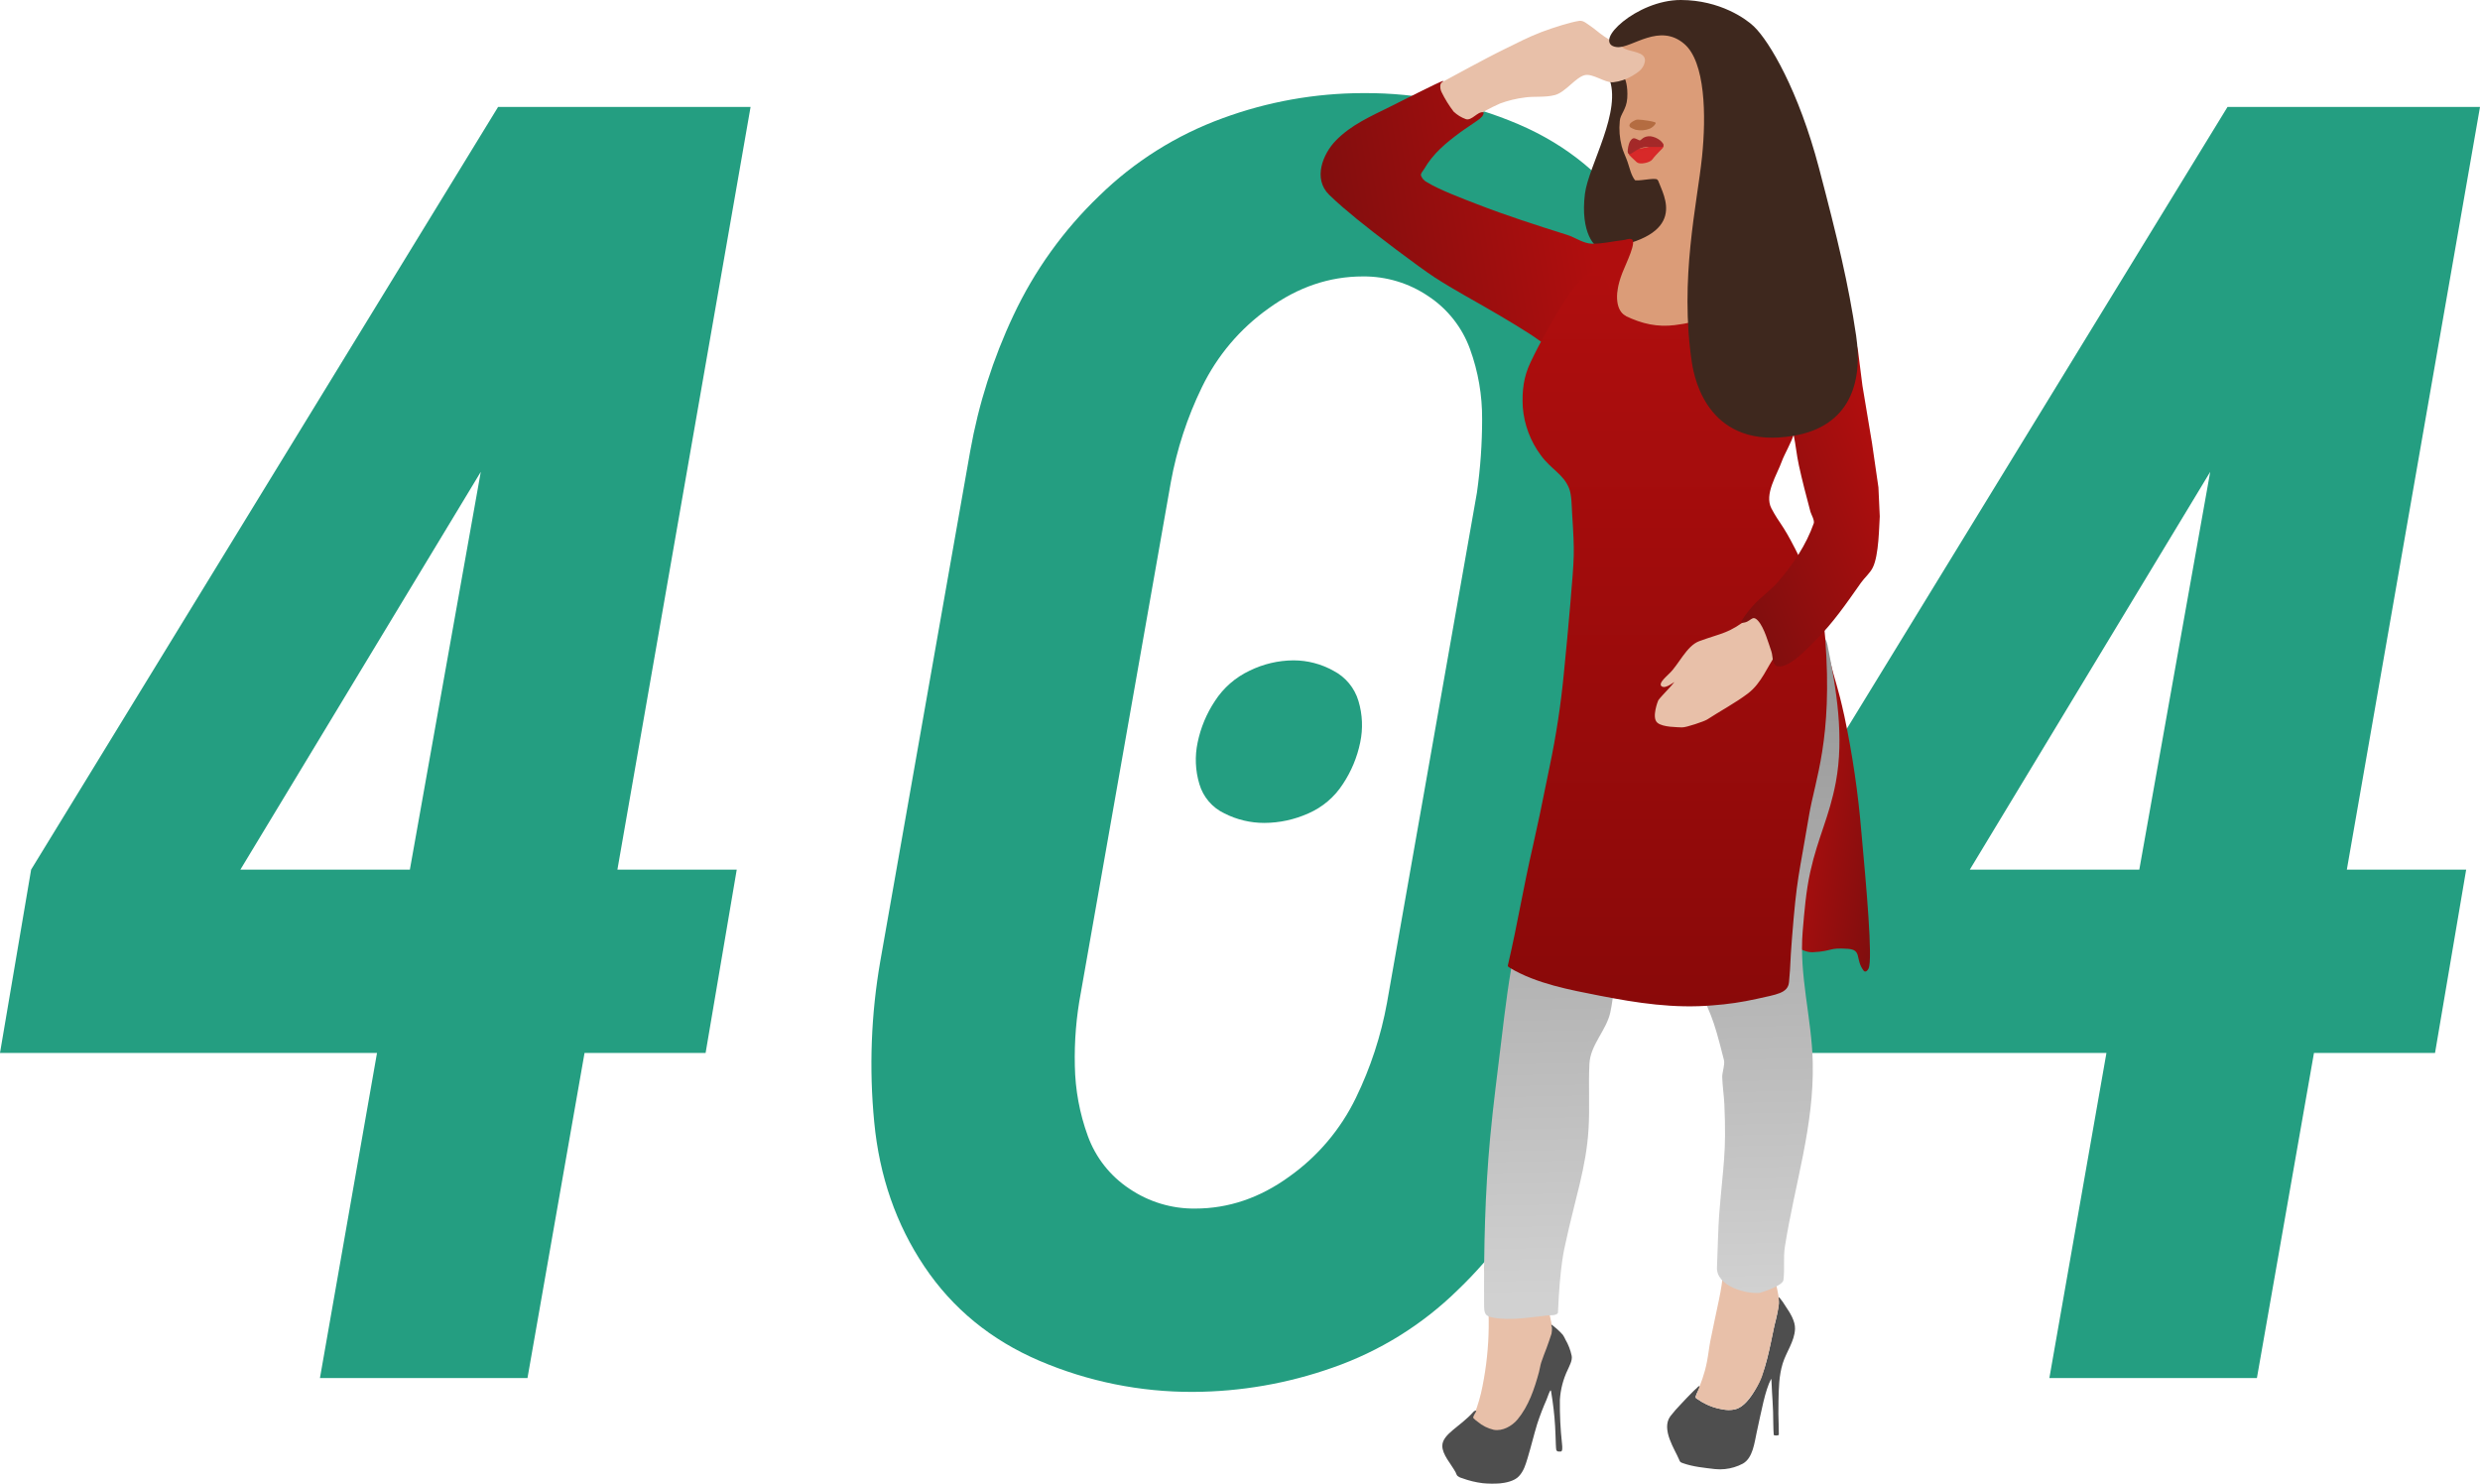
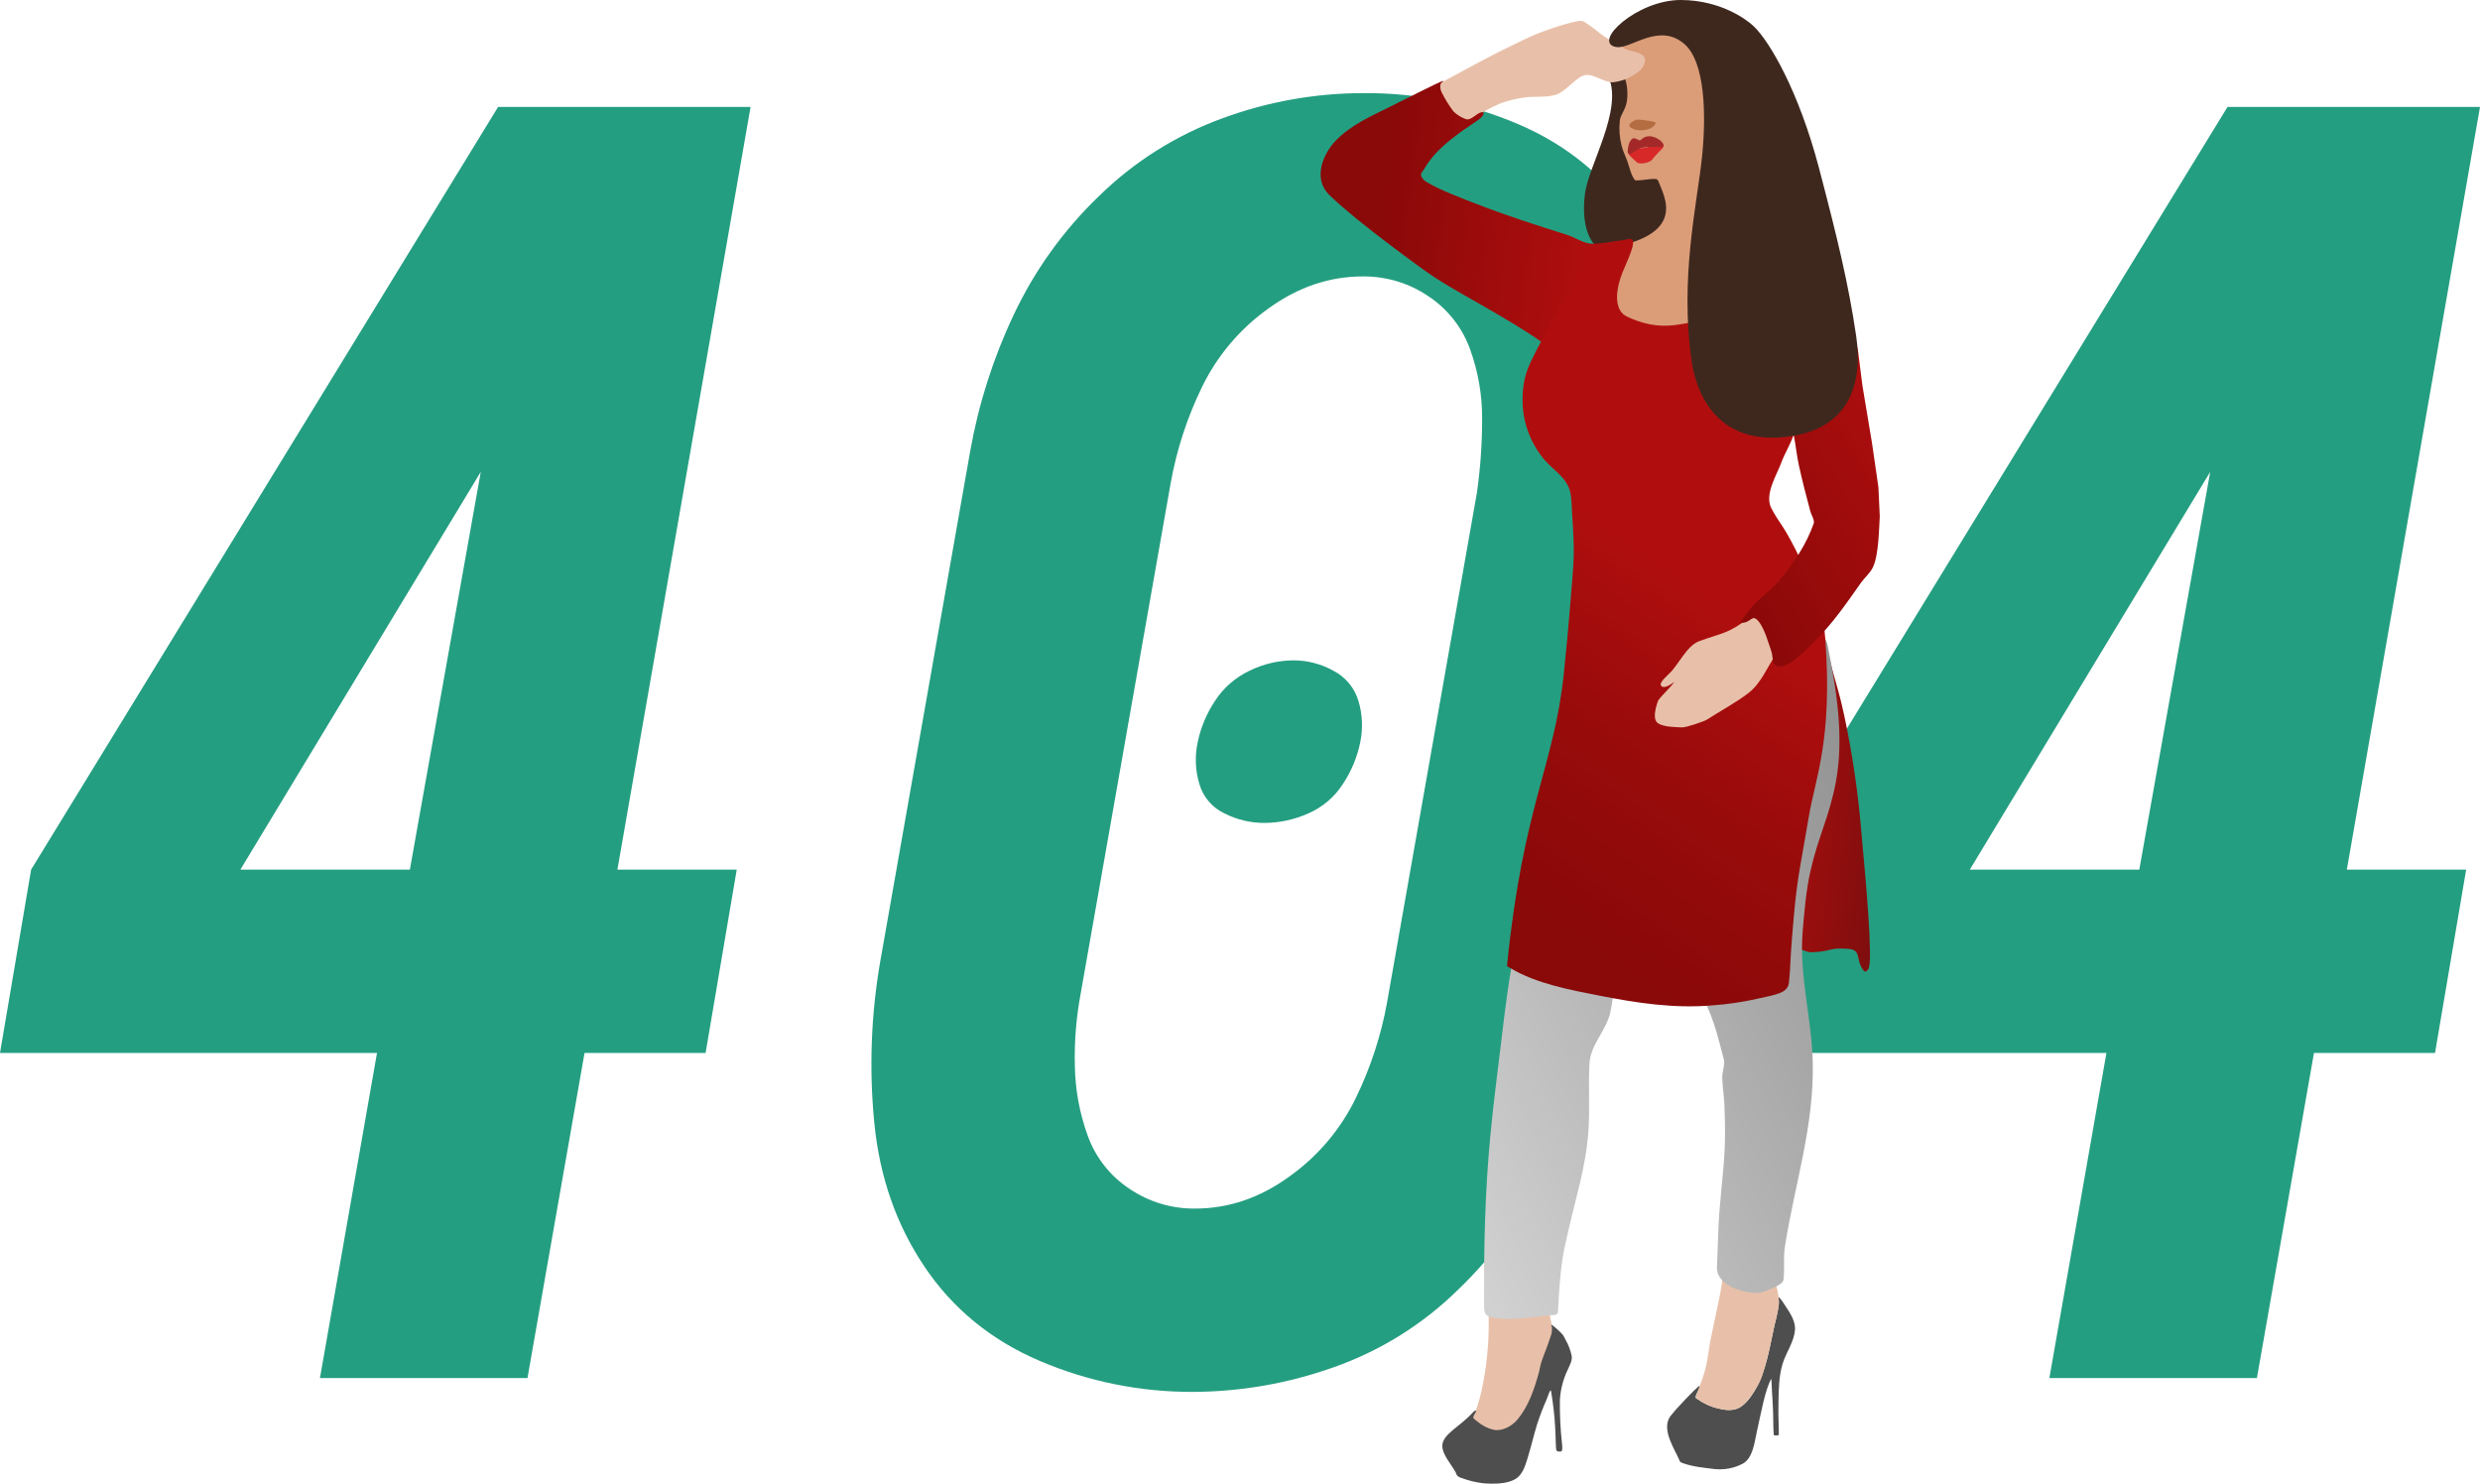
<svg xmlns="http://www.w3.org/2000/svg" xmlns:xlink="http://www.w3.org/1999/xlink" width="1003.8" height="600.54" viewBox="0 0 1003.8 600.54">
  <defs>
-     <linearGradient id="a" y1="0.301" x2="1" y2="1.022" gradientUnits="objectBoundingBox">
+     <linearGradient id="a" x1="-0.466" y1="0.249" x2="1" y2="1" gradientUnits="objectBoundingBox">
      <stop offset="0" stop-color="#b00e0e" />
      <stop offset="1" stop-color="#7f0e0e" />
    </linearGradient>
-     <linearGradient id="b" x1="0.425" y1="0.965" x2="0.414" y2="-0.017" gradientUnits="objectBoundingBox">
+     <linearGradient id="b" x1="0.036" y1="1" x2="0.955" y2="0.078" gradientUnits="objectBoundingBox">
      <stop offset="0" stop-color="#d1d1d1" />
      <stop offset="1" stop-color="#939393" />
    </linearGradient>
-     <linearGradient id="c" x1="0.862" y1="0.604" x2="0" y2="0.732" xlink:href="#a" />
-     <linearGradient id="d" x1="0.5" x2="0.5" y2="1" gradientUnits="objectBoundingBox">
+     <linearGradient id="c" x1="0.872" y1="0.628" x2="0.192" y2="0.551" gradientUnits="objectBoundingBox">
      <stop offset="0" stop-color="#b00e0e" />
      <stop offset="1" stop-color="#8a0909" />
    </linearGradient>
-     <linearGradient id="e" x1="0.769" y1="0.234" x2="0.132" y2="0.97" xlink:href="#a" />
+     <linearGradient id="d" x1="0.668" y1="0.457" x2="0.5" y2="1" gradientUnits="objectBoundingBox">
+       <stop offset="0" stop-color="#b00e0e" />
+       <stop offset="0.482" stop-color="#990b0b" />
+       <stop offset="1" stop-color="#8a0909" />
+     </linearGradient>
+     <linearGradient id="e" x1="0.684" y1="0" x2="0.136" y2="0.973" xlink:href="#c" />
  </defs>
  <g transform="translate(-35.6 -24.46)">
    <path d="M165.1,582.25l23.1-131.6H35.6l12.6-74.2,189-308.7H339.4l-53.9,308.7h48.3l-12.6,74.2h-49l-23.1,131.6Zm-32.2-205.8h68.6l28.7-161-97.3,161Z" fill="#249e81" />
    <path d="M518.6,587.85a156.489,156.489,0,0,1-62.3-12.6q-29.4-12.6-46.55-38.15t-20.3-58.45a243.067,243.067,0,0,1,2.45-65.1l36.4-206.5a218.154,218.154,0,0,1,17.5-54.95,162.8,162.8,0,0,1,34.65-48.3A139.83,139.83,0,0,1,530.5,72.3a165.262,165.262,0,0,1,56.7-10.15h.7a156.489,156.489,0,0,1,62.3,12.6q29.4,12.6,46.55,38.15t20.3,58.45a243.067,243.067,0,0,1-2.45,65.1l-36.4,206.5a211.944,211.944,0,0,1-17.5,55.3,165.884,165.884,0,0,1-35,48.3,136.281,136.281,0,0,1-50.75,31.5,171.624,171.624,0,0,1-56.35,9.8Zm.7-74.2q20.3,0,38.15-12.95a84.012,84.012,0,0,0,26.95-31.85,148.742,148.742,0,0,0,12.6-38.5l36.4-206.5a210.1,210.1,0,0,0,2.1-29.75,81.348,81.348,0,0,0-4.9-28.35,43.283,43.283,0,0,0-16.8-21.35,46.407,46.407,0,0,0-26.6-8.05q-20.3,0-38.15,12.95a84.012,84.012,0,0,0-26.95,31.85,148.744,148.744,0,0,0-12.6,38.5l-36.4,206.5a141.028,141.028,0,0,0-2.45,29.75,87.291,87.291,0,0,0,5.25,28.35,43.283,43.283,0,0,0,16.8,21.35,46.408,46.408,0,0,0,26.6,8.05Zm28-156.1a35.549,35.549,0,0,1-16.1-3.85,19.041,19.041,0,0,1-10.15-11.9,33.976,33.976,0,0,1-.7-16.8,47.751,47.751,0,0,1,7-16.8,33.911,33.911,0,0,1,14-12.25,40.841,40.841,0,0,1,17.85-4.2,33.167,33.167,0,0,1,16.1,4.2,20.28,20.28,0,0,1,10.15,12.25,33.976,33.976,0,0,1,.7,16.8,47.751,47.751,0,0,1-7,16.8,31.562,31.562,0,0,1-14,11.9A43.914,43.914,0,0,1,547.3,357.55Z" fill="#249e81" />
    <path d="M865.1,582.25l23.1-131.6H735.6l12.6-74.2,189-308.7h102.2l-53.9,308.7h48.3l-12.6,74.2h-49l-23.1,131.6Zm-32.2-205.8h68.6l28.7-161Z" fill="#249e81" />
    <path d="M723.557,585.551c-.467-.2-.878.517-1.27.839a23.074,23.074,0,0,0-1.726,1.628c-1.536,1.558-3.069,3.12-4.547,4.734a59.027,59.027,0,0,0-4.338,4.966c-3.855,5.285,1.95,13.607,3.542,17.512.429,1.052.463,1.089,1.679,1.516,4.091,1.437,8.49,1.82,12.793,2.348a19.132,19.132,0,0,0,4.1,0,19.722,19.722,0,0,0,7.245-2.206c4.075-2.294,4.7-8.594,5.572-12.509,1.989-8.932,3.377-17.02,5.846-21.723.114-.218.15.474.168.719.111,1.525.159,3.054.219,4.582.069,1.783.341,4.515.426,7.818.125,4.841.037,6.095.262,9.406.034.5,2.073.38,2.074-.024.011-2.813-.152-5.626-.182-8.439-.019-1.72.007-3.441.037-5.16.09-5.093.194-10.272,1.7-15.183,1.438-4.7,4.759-8.905,4.99-13.951.146-3.186-2.022-6.6-3.727-9.1a27.861,27.861,0,0,0-2.619-3.7c-.566-.592-.121,1.634-.186,2.451a65.705,65.705,0,0,1-1.8,8.875c-2.005,8.962-3.2,18.28-7.93,26.3-1.711,2.9-4.464,6.848-8.013,7.662a12.563,12.563,0,0,1-5.373-.043,23.546,23.546,0,0,1-7.565-2.672c-.426-.205-1.635-.95-1.212-.737.55.277-.072-.075-.533-.357-.248-.152-1.118-.56-1.253-.921-.251-.674,1.139-3.058,1.216-3.26.169-.444.838-1.182.4-1.368Z" fill="#4e4e4e" fill-rule="evenodd" />
    <path d="M733.291,521.063a33.3,33.3,0,0,0-.188,7.1,89.392,89.392,0,0,1,.036,10.621,100.993,100.993,0,0,1-1.775,11.773c-1.121,5.545-2.405,11.057-3.481,16.611-.543,2.8-.819,5.657-1.375,8.459-1.079,5.448-2.252,8.018-4.329,13.548-.027.072-.516.786-.255.992a23.462,23.462,0,0,0,12.035,4.92,9.154,9.154,0,0,0,5.786-.941c2.57-1.548,4.867-4.853,6.393-7.294,2.578-4.121,2.92-5.984,4.321-11.06,1.627-5.9,2.075-8.883,3.4-15.01.524-2.429,1.243-4.821,1.621-7.277.489-3.182-.287-6.015-.962-9.05a6.7,6.7,0,0,1-.451-2.138c.976-3.912,1.987-5.135,3.814-17.259C758.132,523.353,734.015,516.724,733.291,521.063Z" fill="#e8c0a9" fill-rule="evenodd" />
    <path d="M660.092,537.019c.331-5.418-24.906-4.838-23.832.875a129.523,129.523,0,0,1-.6,47.635,64.387,64.387,0,0,1-3.223,11.193c-.274.723-1.139,1.779-1.07,2.661.157,2.007,2.157,2.848,3.767,3.21a34.843,34.843,0,0,0,6.968,1.221,11.852,11.852,0,0,0,5.124-1.376c1.617-.883,2.7-2.9,3.795-4.238,1.277-1.559,2.78-2.883,3.7-4.731,1.077-2.169,2.53-7.088,3.308-9.264,1.392-3.89,2.9-7.737,4.281-11.63a29.073,29.073,0,0,0,1.752-7.2,36.966,36.966,0,0,0-.973-7.589c-.746-3.743-1.668-7.45-2.336-11.208a34.2,34.2,0,0,1-.658-9.564Z" fill="#e8c0a9" fill-rule="evenodd" />
    <path d="M633.037,595.433a1.4,1.4,0,0,0-1.13.577c-5.222,5.877-12.519,8.916-12.519,13.68,0,3.589,3.5,7.249,5.389,10.713a7.035,7.035,0,0,0,.616,1.318,4.445,4.445,0,0,0,1.956,1.038,36.9,36.9,0,0,0,8.434,2.055,41.235,41.235,0,0,0,6.928.074c1.914-.185,5.763-.793,7.687-2.9,1.944-2.127,2.614-4.423,3.473-7.23,1.405-4.593,2.51-9.292,3.91-13.892a105.323,105.323,0,0,1,3.815-9.93c.334-.8.595-1.626.915-2.43a5.569,5.569,0,0,1,.37-.8c.1-.16.184-.486.361-.428.208.069.167.406.215.619.074.321.1.65.151.975.132.862.276,1.723.392,2.587a123.49,123.49,0,0,1,1.2,13.744c.092,2.746.179,5.7.314,6.115.3.943,1.5.643,1.766.676.8.1.732-1.681.552-3.206a145.465,145.465,0,0,1-.855-17.747,32.776,32.776,0,0,1,3.188-12.19c.691-1.6,1.913-3.685,1.594-5.552a21.851,21.851,0,0,0-2.509-6.572,13.121,13.121,0,0,0-1.071-1.96,27.862,27.862,0,0,0-4.573-4.128c-.1-.073-.1.242-.071.361a5.089,5.089,0,0,1,.2.736,11.167,11.167,0,0,1-.131,2.509c-.239.884-1.714,5.015-1.986,5.761-.723,1.985-1.56,3.93-2.2,5.945-.4,1.28-.562,2.625-.914,3.919-1.827,6.72-4.166,13.713-8.675,19.14-2.2,2.652-6.1,4.864-9.642,4.181a15.327,15.327,0,0,1-6.471-3.245,10.332,10.332,0,0,1-1.769-1.51c-.317-.39.84-2.071.926-2.3s.392-.666.155-.7Z" fill="#4e4e4e" fill-rule="evenodd" />
    <path d="M764.239,408.784c-.005,0,6.439-139.341,11.4-119.445,3.144,12.621,3.717,12.362,6.5,25.047a375.512,375.512,0,0,1,6.855,46.754c1.994,21.7,4.688,51.716,2.928,55.323-.6,1.237-1.453,1.631-2.049.828-3.453-4.645-.545-8.379-6.328-8.781-8.035-.558-5.9.943-14.148,1.378-2.714.143-4.523-1.27-5.157-1.1Z" fill-rule="evenodd" fill="url(#a)" />
    <path d="M676.6,286.144c-2.322,5.642-4.318,21.114-5.085,25.733-1.877,11.3-3.291,22.687-5.706,33.883-6.548,30.365-9.9,33.69-16.85,62.43-2.4,9.93-4.349,26.352-5.525,36.188-1.623,13.575-3.44,27.131-4.7,40.745-2.059,22.3-2.561,43.962-2.436,67.213.019,3.676.213,4.8,3.563,5.444,7.073,1.354,15.3-.161,22.276-.884.554-.058,4.007.143,4.066-1.238.82-19.116,2.518-25.478,3.006-27.756,3.938-18.409,8.405-30.644,9.37-46.5.533-8.765-.089-17.572.353-26.342.393-7.8,6.915-13.538,8.486-20.95,1.329-6.266,1.522-12.736,2.829-19.006,1.584-7.6,4.362-14.92,5.834-22.541.731-3.785.406-7.7.75-11.541.16-1.8-.363-5.147,1.441-5.221,3.15-.129,3.989,4.931,5.48,7.71,2.107,3.925,3.988,7.967,5.9,11.991,3.607,7.6,7.091,15.254,10.652,22.873,7.859,16.817,8.419,16.592,13.083,35.182.452,1.8-.752,5.057-.708,6.806.1,3.782.723,7.536.884,11.315.843,19.754-.452,23.769-2.114,44.418-.378,4.694-.677,16.645-.891,21.349-.346,7.607,11.911,10.9,17.29,10.318.059-.006,9.295-2.681,9.618-5.205.565-4.418-.121-8.95.566-13.351,3.976-25.482,11.9-48.827,11.291-74.893-.412-17.735-5.579-35.085-4.073-52.859.687-8.1,1.331-16.256,3.094-24.192,3.1-13.968,7.7-22.212,10.313-36.159,3.435-18.328.278-37.631-3.378-55.607-1.613-7.934-9.084-2.863-13.675-.746-4.131,1.9-8.107,4.2-12.413,5.672-10.027,3.417-22.636,4.039-33.112,4.991-9.6.873-19.3.858-28.471-2.633-2.43-.926-4.6-3.733-6.411-5.335-.754-.666-3.569-3.809-4.6-1.3Z" fill-rule="evenodd" fill="url(#b)" />
    <path d="M690.1,42.986c-.554-3.83,24.236-7.12,25.279-6.831,3.284.906,10.864,6.7,12.264,27.861,1.677,25.366-3.183,66.834-3.423,67.946-1.657,7.694.14,22.949-4.018,25.864-4.774,3.349-27.63-2.489-29.891-5.363-1.733-2.205,1.007-19.259,1.362-23.6.423-5.171,13.082-23.473,11.041-25.021-2.673-2.027-6.023-2.988-8.451-5.367-1.743-1.709-5.151-20.434-4.935-23.371.283-3.849,1.256-28.76.772-32.115Z" fill="#db9c78" fill-rule="evenodd" />
    <path d="M692.571,56.3c-1.371-.206-7.856-6.8-5.3-.683,5.753,13.775-8.23,36.012-9.632,47.425-1.879,15.295,3.848,22.075,7.013,21.591,33.989-5.2,23.9-20.486,21.579-26.9-.392-1.086-8.495,1.027-9.283,0-1.7-2.222-2.183-4.936-3.094-7.578-.706-2.049-1.866-4.305-2.39-6.42a29.392,29.392,0,0,1-.787-10.271c.16-2.985,2.727-4.77,3.028-9.315.323-4.874-.834-7.805-1.13-7.85Z" fill="#3e281e" stroke="#3e281e" stroke-linecap="round" stroke-linejoin="round" stroke-miterlimit="1.5" stroke-width="1.08" fill-rule="evenodd" />
    <path d="M581.914,78.522c-2.9,1.737-3.6,3.356-5.132,7.4a5.137,5.137,0,0,0-.165,4.107c1.087,2,3.007,2.293,4.728,2.663a35.121,35.121,0,0,0,9.4.378,72.187,72.187,0,0,0,10.907-2.35,65.8,65.8,0,0,0,10.472-3.381c2.054-1.01,3.69-2.964,5.515-4.481,1.858-1.543,3.722-3.247,5.635-4.781a92.721,92.721,0,0,1,7.788-5.977,81.235,81.235,0,0,1,11.5-6.256,45.418,45.418,0,0,1,10.162-2.463c3.707-.571,8.127.065,12.075-.966,4.2-1.1,8.259-7.225,12.211-8.091,3.476-.763,8.486,3.238,11.5,2.89a18.626,18.626,0,0,0,7.479-2.513c1.94-1.242,4.292-2.39,4.84-5.368.641-3.494-5.408-3.207-8.1-4.816s-5.752-3.3-8.074-4.837c-2.016-1.337-4.228-3.357-5.851-4.4-1.229-.787-2.5-2.037-3.894-1.843-3.174.441-10.19,2.607-15.155,4.486-5.025,1.9-10.169,4.566-14.987,6.926-4.684,2.294-9.3,4.779-13.926,7.237-4.888,2.6-11.154,6.071-15.4,8.347-3.347,1.795-6.723,3.508-10.066,5.311-5.587,3.014-19.712,10.525-23.457,12.772Z" fill="#e8c0a9" stroke="#e8c0a9" stroke-linecap="round" stroke-linejoin="round" stroke-miterlimit="1.5" stroke-width="1.09" fill-rule="evenodd" />
    <path d="M693.225,152.133c6.4,4.1-27.619,15.328-34.485,10.213-4.582-3.414-14.686-9.323-18.922-11.8-7.775-4.542-15.734-8.785-23.3-13.665-6.649-4.289-24.991-18.232-31.684-23.73-3.861-3.172-7.7-6.382-11.276-9.877-6.606-6.464-2.534-16.525,2.736-21.928,6.265-6.424,14.131-9.794,22.025-13.732,3.107-1.55,20.55-10.4,21.255-10.366,1.079.053-.91.28-.985,1.745a5.144,5.144,0,0,0,.557,2.87,47.022,47.022,0,0,0,4.823,7.775,14.211,14.211,0,0,0,4.9,3.024c2.42.842,4.785-3.168,7.041-2.75.541.1-.027,1.165-.345,1.612a8.589,8.589,0,0,1-2.074,1.786c-2.242,1.634-4.625,3.07-6.854,4.723-5.9,4.371-11.005,8.585-14.687,14.975-.463.8-1.4,1.609-1.192,2.513a4.854,4.854,0,0,0,2.364,2.656c4.8,3.04,15.442,7.022,20.13,8.846,12.107,4.712,24.244,8.6,36.612,12.494,3.44,1.083,6.6,3.54,10.2,3.591,4.228.06,8.4-1.012,12.6-1.463,1.125-.12,2.338-.786,3.375-.337,2.134.923-2.13,9.435-3.7,13.391-4.04,10.192-1.887,15.655.886,17.432Z" fill-rule="evenodd" fill="url(#c)" />
-     <path d="M774.391,283.064c3.049,40.684-4.1,56.668-6.577,71.493-4.14,24.774-4.917,24.611-6.891,49.637-.906,11.493-.443,9.42-1.2,17.774-.414,4.582-5.191,5.021-13.1,6.812a120.623,120.623,0,0,1-17.718,2.606c-15.639,1.365-30.591-.913-45.981-3.937-11.716-2.3-25.482-4.813-36.11-11.19-.386-.232-1.006-.565-.9-1,4.229-18.231,6.022-30.542,10.238-48.776,1.234-5.334,3.659-16.735,6.679-31.77a341.97,341.97,0,0,0,5.759-37.751c.91-9.4,1.871-19.042,2.64-28.451,1.584-19.372,1.782-19.3.686-36.389-.178-2.779-.141-7.324-1.222-10.011-2.322-5.775-7.18-7.58-11.425-13.358a37.672,37.672,0,0,1-7.312-19.453c-.361-6.552.329-12.363,3.149-18.211,2.157-4.474,2.977-6.168,7.49-14.289,25.025-45.035,22.256-8.693,30.837-4.518,6.839,3.328,13.044,4.627,20.006,3.776,10.981-1.344,13.633-3.725,23.9-7.822,13.2-5.27,21.271-17.612,25.595-17.023a36.117,36.117,0,0,1,7.312,1.688,21.132,21.132,0,0,1,6.187,3.149c1.144.918,1.641,2.436,2.363,3.713,5.608,9.92-16.64,57.9-17.228,60.548s-3.83,8.246-4.734,10.815c-1.914,5.443-7.284,13.423-4.218,19.159,3.39,6.343,4.291,5.94,9.529,16.189,9.837,19.249,11.439,25.726,12.253,36.594Z" fill-rule="evenodd" fill="url(#d)" />
+     <path d="M774.391,283.064c3.049,40.684-4.1,56.668-6.577,71.493-4.14,24.774-4.917,24.611-6.891,49.637-.906,11.493-.443,9.42-1.2,17.774-.414,4.582-5.191,5.021-13.1,6.812a120.623,120.623,0,0,1-17.718,2.606c-15.639,1.365-30.591-.913-45.981-3.937-11.716-2.3-25.482-4.813-36.11-11.19-.386-.232-1.269-.582-1.224-1.031,6.544-64.986,19.038-80.427,23-118.27.982-9.389,1.871-19.042,2.64-28.451,1.584-19.372,1.782-19.3.686-36.389-.178-2.779-.141-7.324-1.222-10.011-2.322-5.775-7.18-7.58-11.425-13.358a37.672,37.672,0,0,1-7.312-19.453c-.361-6.552.329-12.363,3.149-18.211,2.157-4.474,2.977-6.168,7.49-14.289,25.025-45.035,22.256-8.693,30.837-4.518,6.839,3.328,13.044,4.627,20.006,3.776,10.981-1.344,13.633-3.725,23.9-7.822,13.2-5.27,21.271-17.612,25.595-17.023a36.117,36.117,0,0,1,7.312,1.688,21.132,21.132,0,0,1,6.187,3.149c1.144.918,1.641,2.436,2.363,3.713,5.608,9.92-16.64,57.9-17.228,60.548s-3.83,8.246-4.734,10.815c-1.914,5.443-7.284,13.423-4.218,19.159,3.39,6.343,4.291,5.94,9.529,16.189,9.837,19.249,11.439,25.726,12.253,36.594Z" fill-rule="evenodd" fill="url(#d)" />
    <path d="M744.15,274.7c-8.885,6.865-11.176,6.287-20.6,9.75-4.865,1.787-8.122,9.325-11.792,12.84-2.456,2.352-4.57,4.445-2.88,4.725,1.8.3,5.606-3.308,5.642-2.662.069,1.252-6.2,7.166-7.294,8.839-.089.136-2.586,6.659-.457,8.438,2.071,1.73,7.839,1.637,9.585,1.756,1.553.105,8.948-2.448,9.948-3.1,5.3-3.462,11.413-6.7,16.439-10.5,5.552-4.207,7.684-10.74,11.621-16.2,2.084-2.893,8.017-10.913,8-12.029-.079-5.272-5.1-7.982-9.987-8.4-2.327-.2-6.4,3.89-8.22,6.555Z" fill="#e8c0a9" stroke="#e8c0a9" stroke-linecap="round" stroke-linejoin="round" stroke-miterlimit="1.5" stroke-width="1" fill-rule="evenodd" />
    <path d="M754.165,175.48c2.519,8.332,5.7,16.583,7.458,25.124.826,4.017,1.2,8.122,2.07,12.129,1.382,6.328,3.025,12.6,4.694,18.856.262.982,1.767,3.493,1.342,4.707-3.056,8.716-8.368,16.6-14.334,23.552-2.834,3.3-6.472,5.831-9.491,8.965a41.617,41.617,0,0,0-4.394,5.449c-.46.674-1.7,2.285-.879,2.285,3.708,0,4.005-3.575,6.5-.879,2.584,2.787,4.275,9.142,5.449,12.479.74,2.1.089,5.592,2.638,6.02,4.719.793,12.3-7.634,14.947-10.241,7.318-7.2,12.792-15.236,18.668-23.571,1.489-2.112,3.6-3.809,4.765-6.114,2.54-5.015,2.568-16.913,2.853-20.757l-.542-11.769-2.6-17.939-3.871-23.19-1.816-14.333-2.8-12.893-3.3-8.366-4.1-7.812-5.573-3.678-11.292,13.467-5.344,15.467-1.045,13.042Z" fill-rule="evenodd" fill="url(#e)" />
    <path d="M690.1,42.987c5.735.592,17.167-10.156,27.633-1.118,8.7,7.516,9.033,29.416,7.323,46.052-1.952,19-9.2,49.383-4.115,83.215,1.123,7.476,7.182,34.9,40.615,29.171,22.216-3.806,27.582-21.023,24.792-39.9-3.066-20.74-7.5-39.213-14.993-67.7-8.234-31.309-20-51.183-26.218-57.152C742.1,32.634,731.68,25.05,715.957,25,698.3,24.944,680.63,42.007,690.1,42.987Z" fill="#3e281e" stroke="#3e281e" stroke-linecap="round" stroke-linejoin="round" stroke-miterlimit="1.5" stroke-width="1.08" fill-rule="evenodd" />
    <path d="M695.5,85.556c1.87.3,10.971-1.867,10.971-1.867a14.941,14.941,0,0,1,1.8-.8c.08-.024.143.655.095.86-.1.4-2.75,2.665-4.429,4.957-.782,1.067-4.533,1.863-5.474,1.025-1.918-1.706-3.015-2.906-3.015-2.906s-.49-1.351.052-1.265Z" fill="#d82929" stroke="#d72828" stroke-linecap="round" stroke-linejoin="round" stroke-miterlimit="1.5" stroke-width="1.08" fill-rule="evenodd" />
    <path d="M703.4,83.4h2.945a14.817,14.817,0,0,0,1.971,0c.083-.011-.137-.656-.264-.824a5,5,0,0,0-.86-.9,7.691,7.691,0,0,0-3.574-1.524c-2.856-.124-3.124,1.478-4.2,1.659-.728.123-2.228-1.232-2.809-.762-1.152.933-1.421,2.623-1.606,3.98-.177,1.3.1,1.434.563,1.135,1.587-1.034,1.768-1.075,2.267-1.43A9.683,9.683,0,0,1,703.4,83.4Z" fill="#a42828" stroke="#a32929" stroke-linecap="round" stroke-linejoin="round" stroke-miterlimit="1.5" stroke-width="1.08" fill-rule="evenodd" />
    <path d="M697.683,73c-.943.444-3.641,1.7-2.1,3.076a12.867,12.867,0,0,0,2.1.922,9.743,9.743,0,0,0,5.773-.5,5.211,5.211,0,0,0,2.114-1.8c.227-.3.25-.644-.193-.784a19.688,19.688,0,0,0-2.521-.571c-.918-.158-4.414-.7-5.173-.342Z" fill="#b46c41" fill-rule="evenodd" />
  </g>
</svg>
